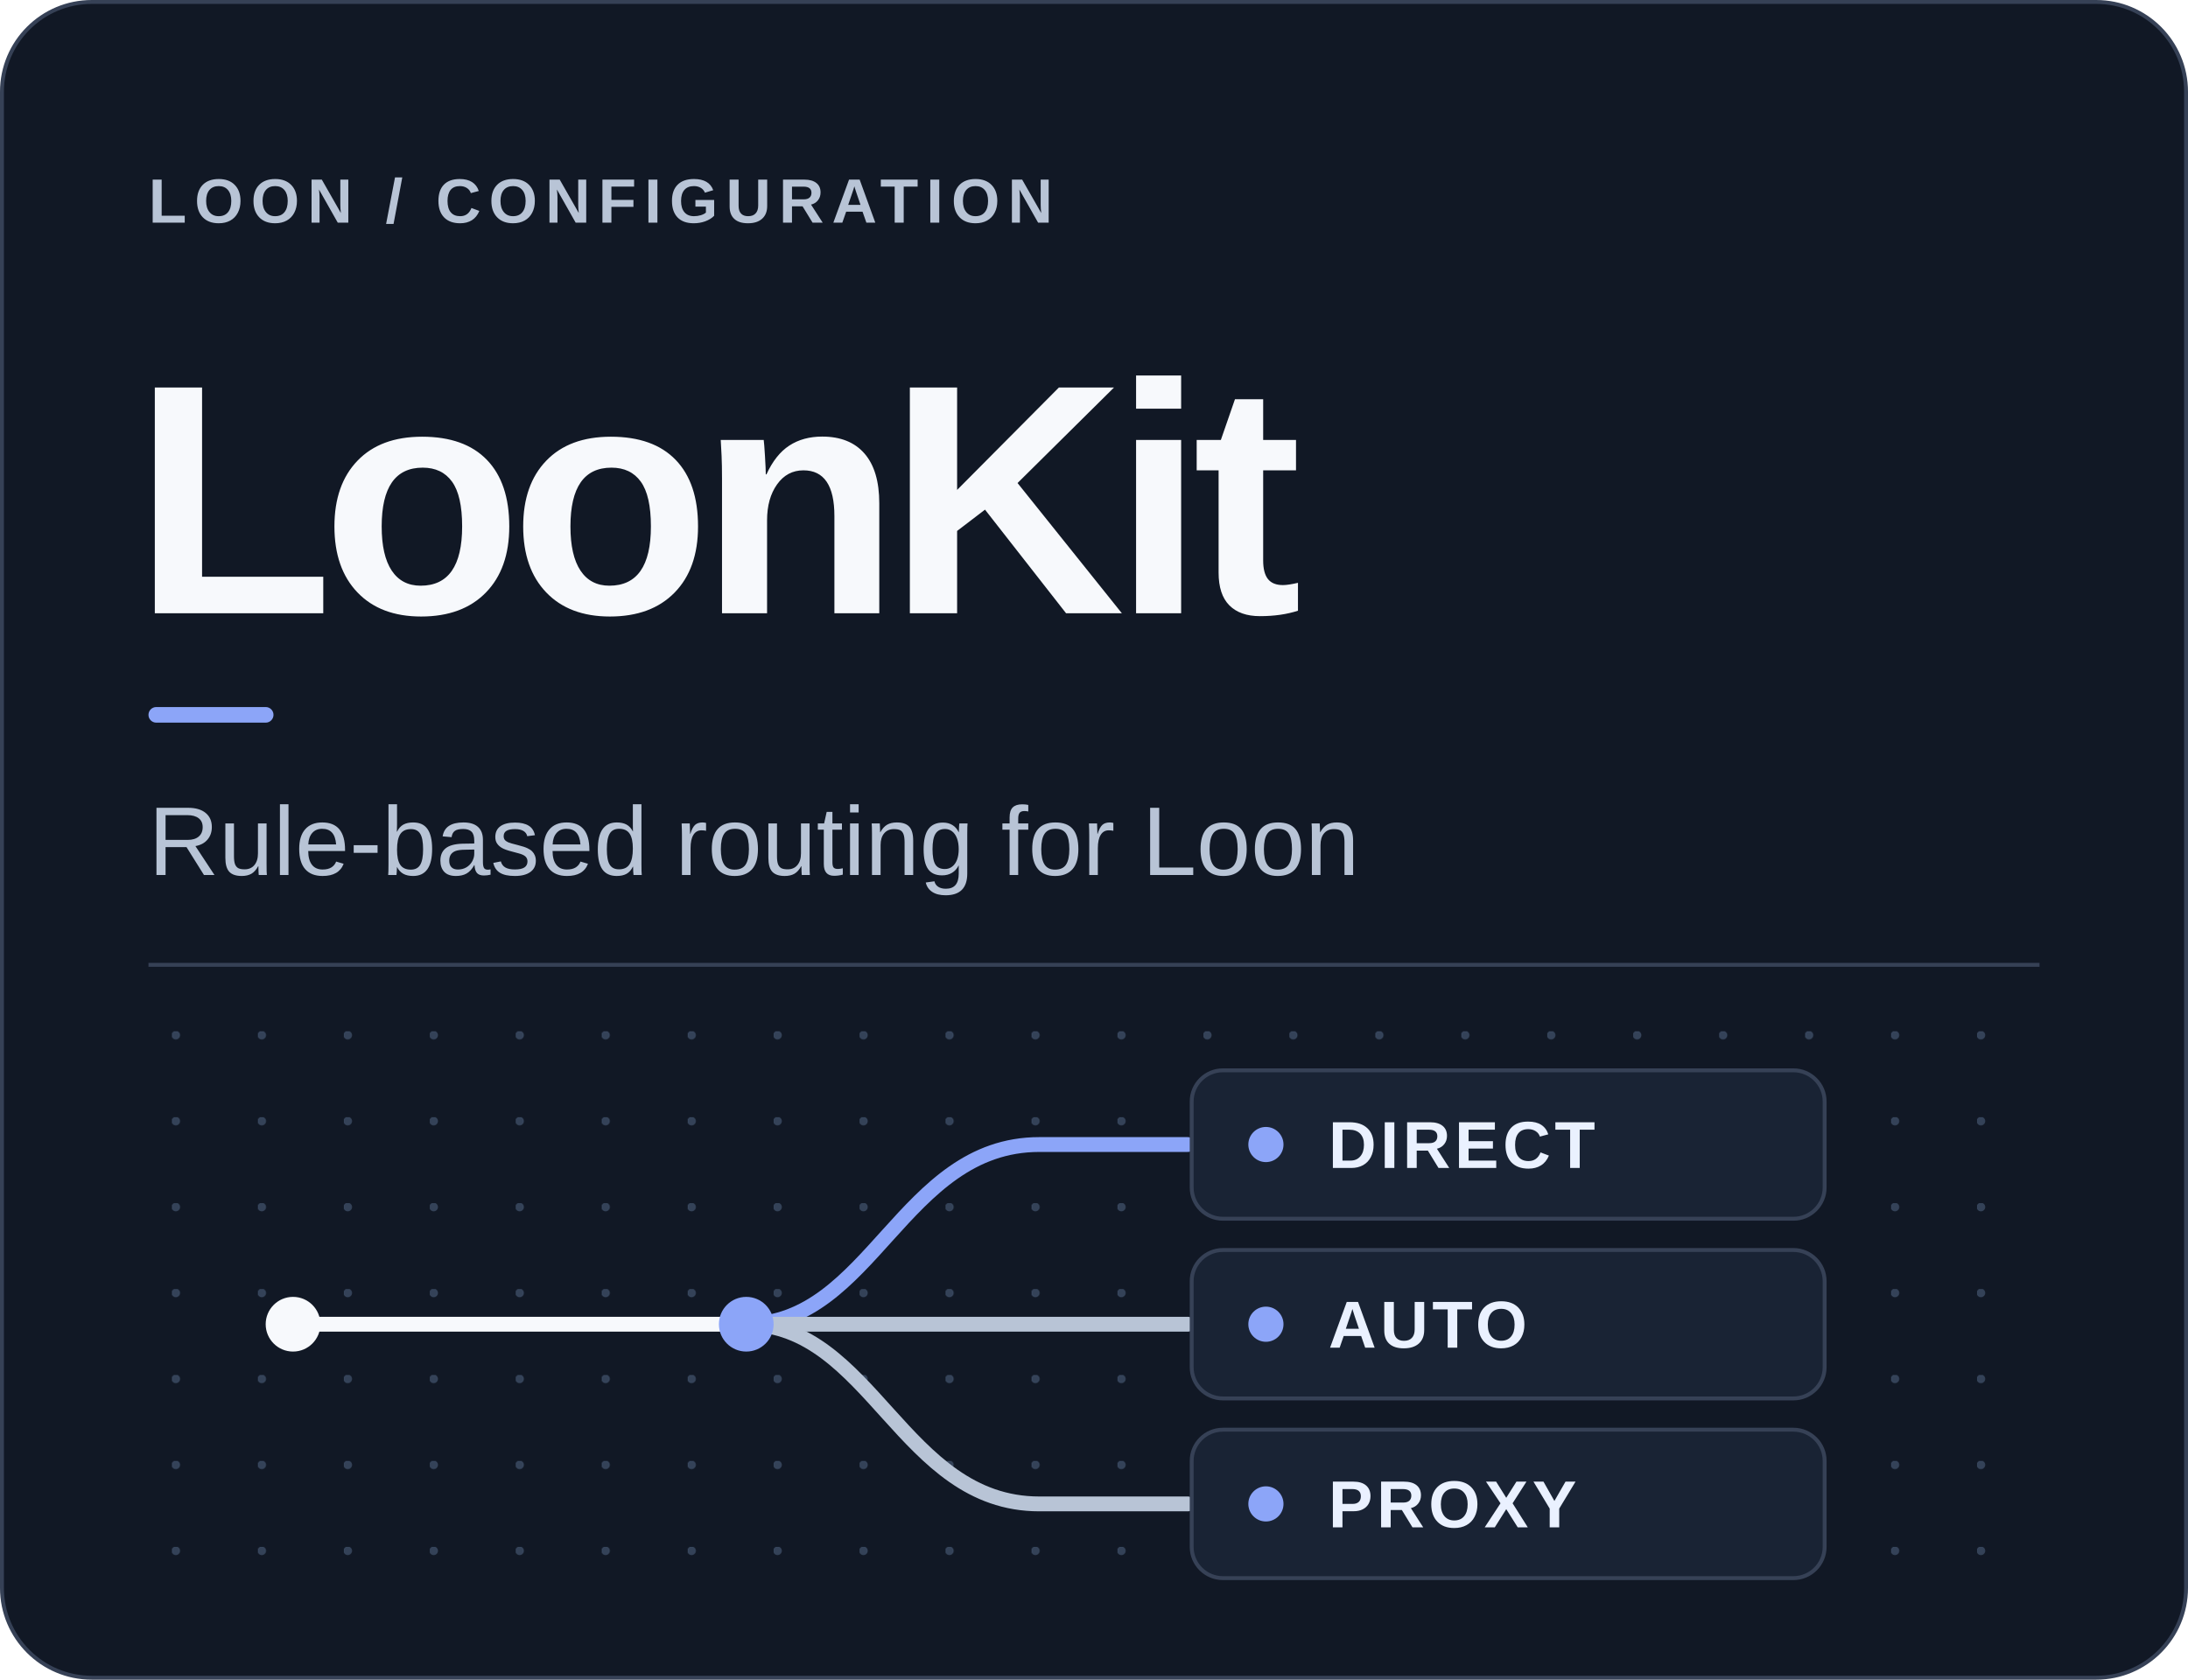
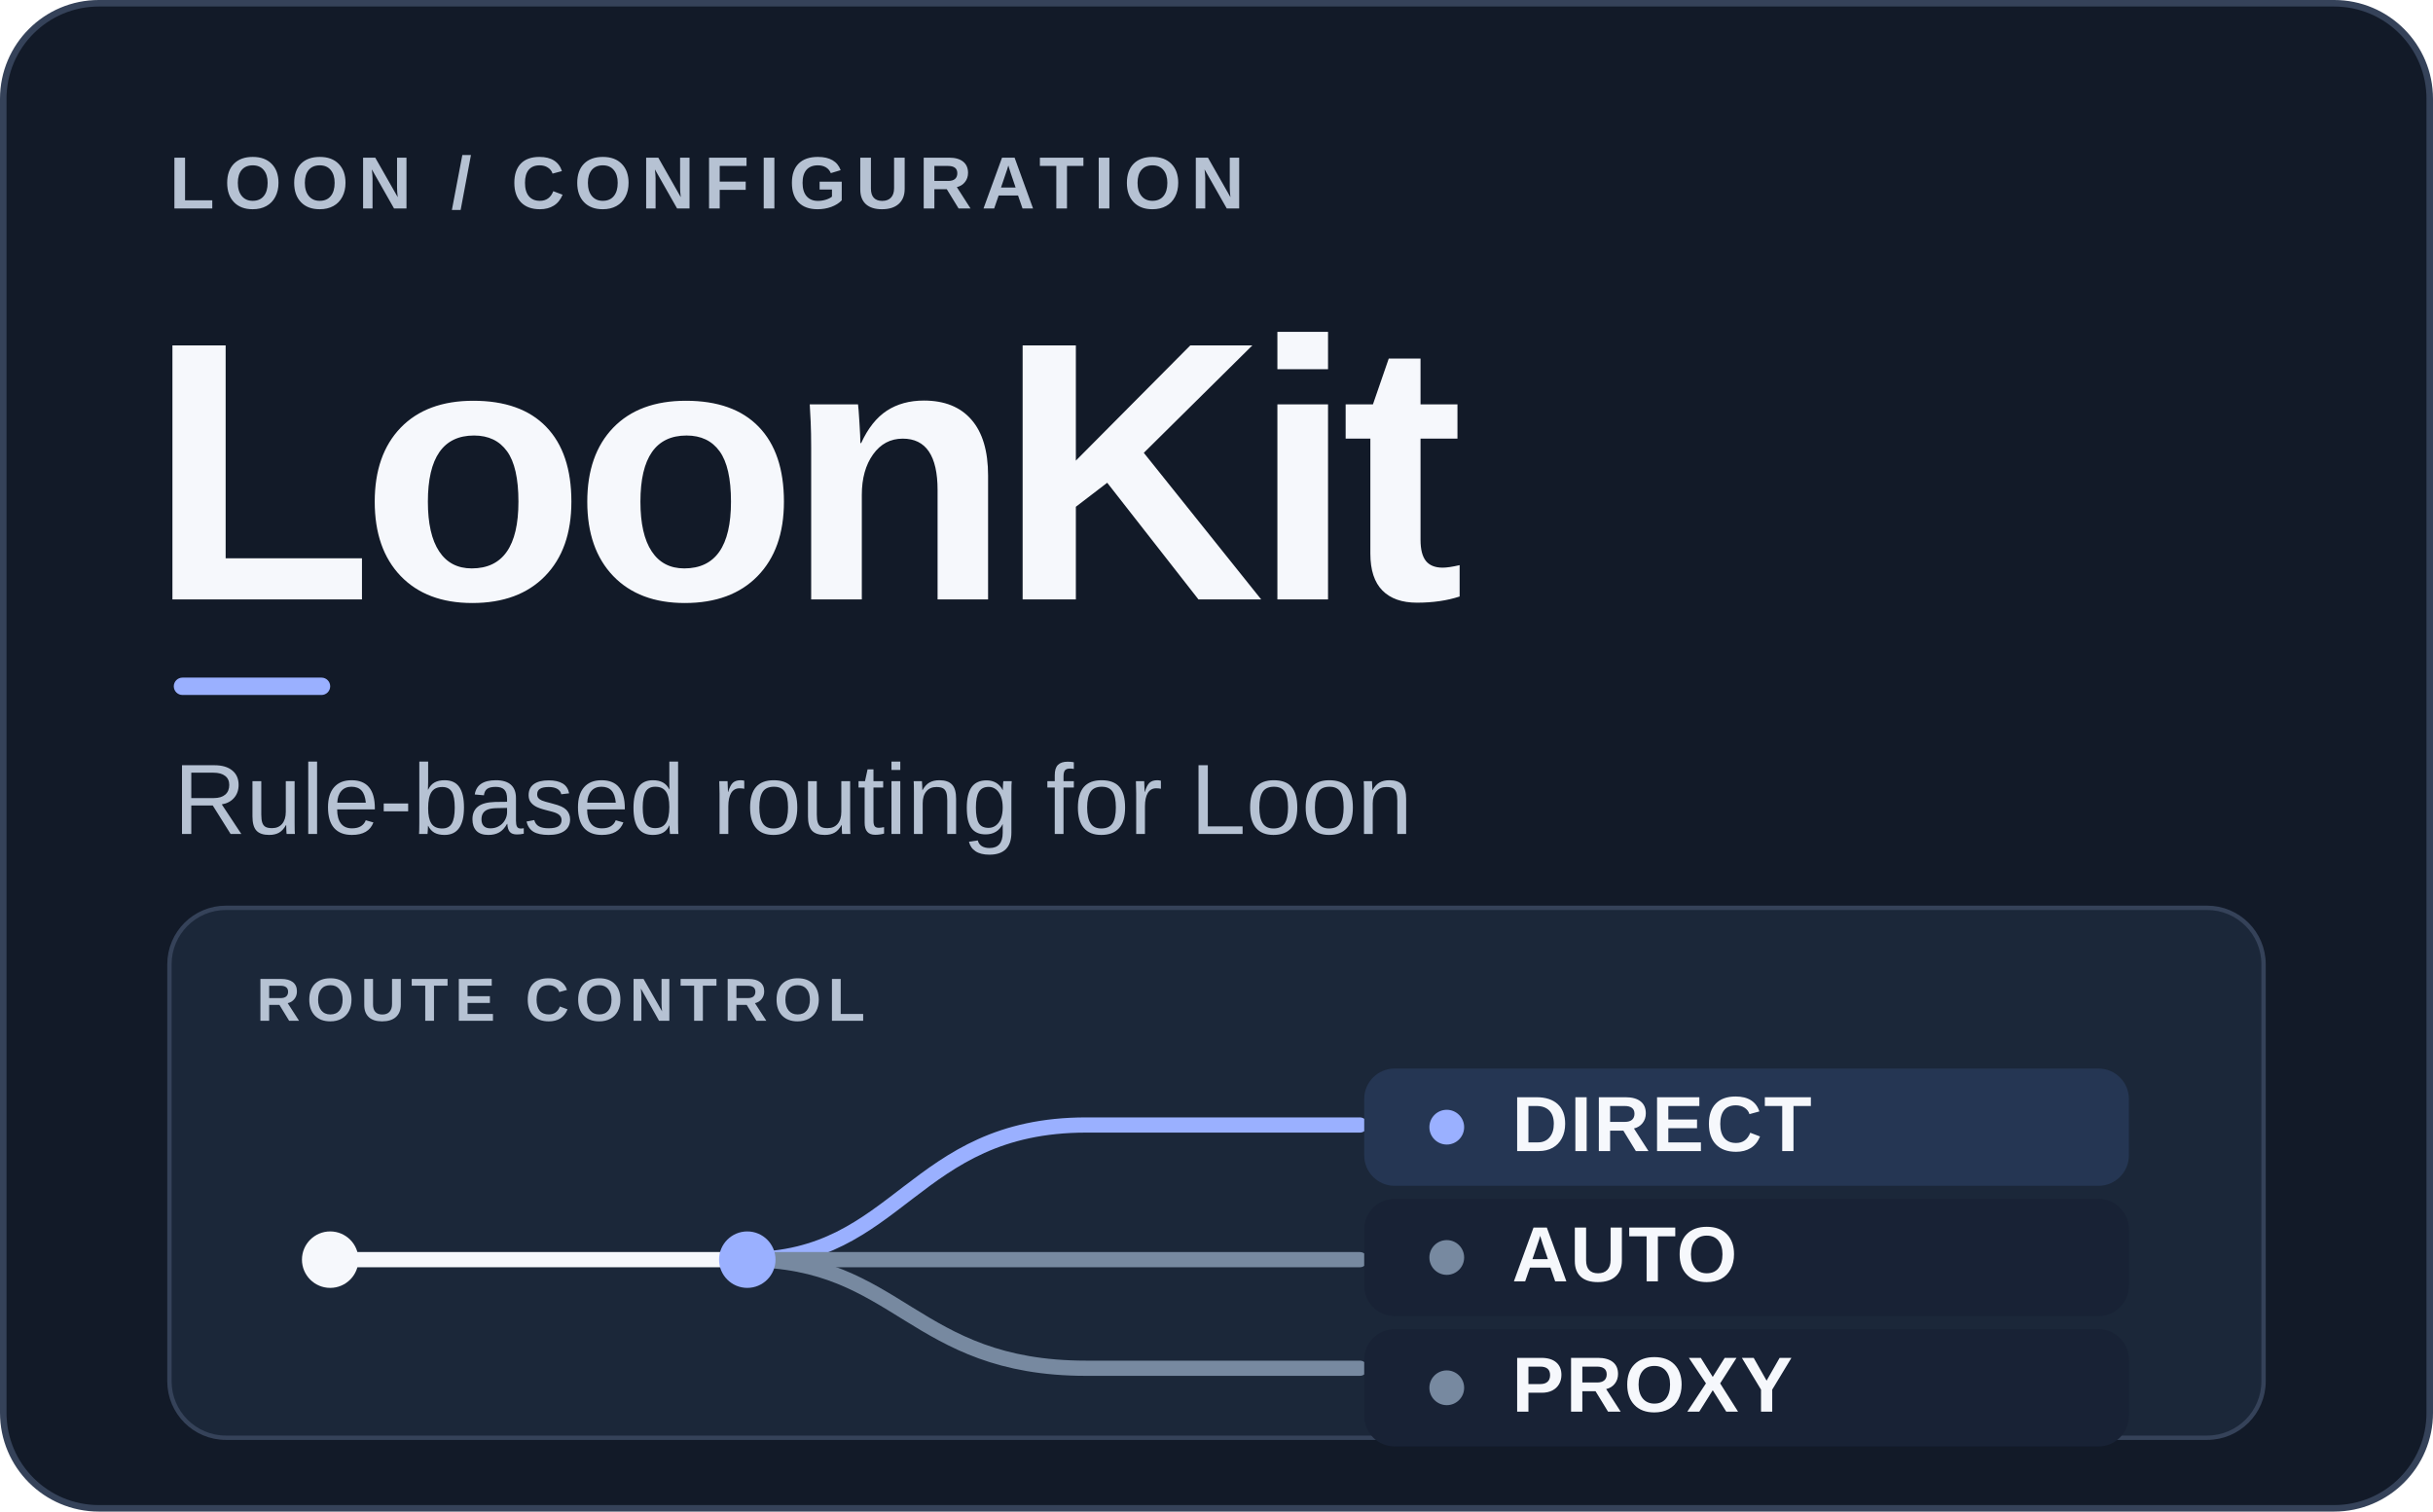
- <svg xmlns="http://www.w3.org/2000/svg" width="560" height="430" viewBox="0 0 560 430" role="img" aria-label="LoonKit: rule-based routing configuration for Loon">
-   <defs>
-     <pattern id="dots" width="22" height="22" patternUnits="userSpaceOnUse">
-       <circle cx="1" cy="1" r="1.1" fill="#344258" />
-     </pattern>
-   </defs>
-   <rect x=".5" y=".5" width="559" height="429" rx="23" fill="#111825" stroke="#364156" />
-   <text x="38" y="57" fill="#B8C4D6" font-family="-apple-system,BlinkMacSystemFont,Segoe UI,Arial,sans-serif" font-size="16" font-weight="600" letter-spacing="2">LOON  /  CONFIGURATION</text>
-   <text x="34" y="157" fill="#F7F9FC" font-family="-apple-system,BlinkMacSystemFont,Segoe UI,Arial,sans-serif" font-size="84" font-weight="750" letter-spacing="-3">LoonKit</text>
-   <rect x="38" y="181" width="32" height="4" rx="2" fill="#8CA5F8" />
-   <text x="38" y="224" fill="#B8C4D6" font-family="-apple-system,BlinkMacSystemFont,Segoe UI,Arial,sans-serif" font-size="25" font-weight="500">Rule-based routing for Loon</text>
-   <path d="M38 247H522" stroke="#364156" />
-   <rect x="38" y="260" width="484" height="156" rx="12" fill="url(#dots)" />
-   <g fill="none" stroke-linecap="round" stroke-width="3.8" stroke-linejoin="round">
-     <path d="M75 339H191" stroke="#F7F9FC" />
-     <path d="M191 339C223 339 231 293 266 293H304" stroke="#8CA5F8" />
-     <path d="M191 339H304" stroke="#B8C4D6" />
-     <path d="M191 339C223 339 231 385 266 385H304" stroke="#B8C4D6" />
+ <svg xmlns="http://www.w3.org/2000/svg" width="560" height="348" viewBox="0 0 560 348" role="img" aria-label="LoonKit - Routing configuration for Loon">
+   <rect x=".75" y=".75" width="558.5" height="346.5" rx="22" fill="#121A28" stroke="#354259" stroke-width="1.5" />
+   <text x="39" y="48" fill="#B6C2D3" font-family="-apple-system,BlinkMacSystemFont,'Segoe UI',Arial,sans-serif" font-weight="600" letter-spacing="2.2" font-size="17">LOON / CONFIGURATION</text>
+   <text x="34" y="138" fill="#F6F8FC" font-family="-apple-system,BlinkMacSystemFont,'Segoe UI',Arial,sans-serif" font-size="85" font-weight="750" letter-spacing="-3">LoonKit</text>
+   <rect x="40" y="156" width="36" height="4" rx="2" fill="#9AB0FF" />
+   <text x="40" y="192" fill="#B6C2D3" font-family="-apple-system,BlinkMacSystemFont,'Segoe UI',Arial,sans-serif" font-size="23" font-weight="500">Rule-based routing for Loon</text>
+   <rect x="39" y="209" width="482" height="122" rx="13" fill="#1B2739" stroke="#354259" />
+   <text x="59" y="235" fill="#B6C2D3" font-family="-apple-system,BlinkMacSystemFont,'Segoe UI',Arial,sans-serif" font-size="14" font-weight="600" letter-spacing="1.5">ROUTE CONTROL</text>
+   <g fill="none" stroke-width="3.5" stroke-linecap="round" stroke-linejoin="round">
+     <path d="M76 290H172" stroke="#F6F8FC" />
+     <path d="M172 290C207 290 210 259 250 259H313" stroke="#9AB0FF" />
+     <path d="M172 290H313" stroke="#7789A0" />
+     <path d="M172 290C207 290 210 315 250 315H313" stroke="#7789A0" />
  </g>
-   <circle cx="75" cy="339" r="7" fill="#F7F9FC" />
-   <circle cx="191" cy="339" r="7" fill="#8CA5F8" />
-   <g font-family="-apple-system,BlinkMacSystemFont,Segoe UI,Arial,sans-serif" font-size="17" font-weight="650" letter-spacing="1">
-     <rect x="305" y="274" width="162" height="38" rx="8" fill="#192334" stroke="#364156" />
-     <circle cx="324" cy="293" r="4.5" fill="#8CA5F8" />
-     <text x="340" y="299" fill="#EAF1FF">DIRECT</text>
-     <rect x="305" y="320" width="162" height="38" rx="8" fill="#192334" stroke="#364156" />
-     <circle cx="324" cy="339" r="4.5" fill="#8CA5F8" />
-     <text x="340" y="345" fill="#EAF1FF">AUTO</text>
-     <rect x="305" y="366" width="162" height="38" rx="8" fill="#192334" stroke="#364156" />
-     <circle cx="324" cy="385" r="4.5" fill="#8CA5F8" />
-     <text x="340" y="391" fill="#EAF1FF">PROXY</text>
+   <circle cx="76" cy="290" r="6.5" fill="#F6F8FC" />
+   <circle cx="172" cy="290" r="6.5" fill="#9AB0FF" />
+   <g font-family="-apple-system,BlinkMacSystemFont,'Segoe UI',Arial,sans-serif" font-weight="650" font-size="18" letter-spacing=".4">
+     <rect x="314" y="246" width="176" height="27" rx="7" fill="#253653" />
+     <rect x="314" y="276" width="176" height="27" rx="7" fill="#182235" />
+     <rect x="314" y="306" width="176" height="27" rx="7" fill="#182235" />
+     <circle cx="333" cy="259.5" r="4" fill="#9AB0FF" />
+     <text x="348" y="265" fill="#F6F8FC">DIRECT</text>
+     <circle cx="333" cy="289.5" r="4" fill="#7789A0" />
+     <text x="348" y="295" fill="#F6F8FC">AUTO</text>
+     <circle cx="333" cy="319.5" r="4" fill="#7789A0" />
+     <text x="348" y="325" fill="#F6F8FC">PROXY</text>
  </g>
</svg>
